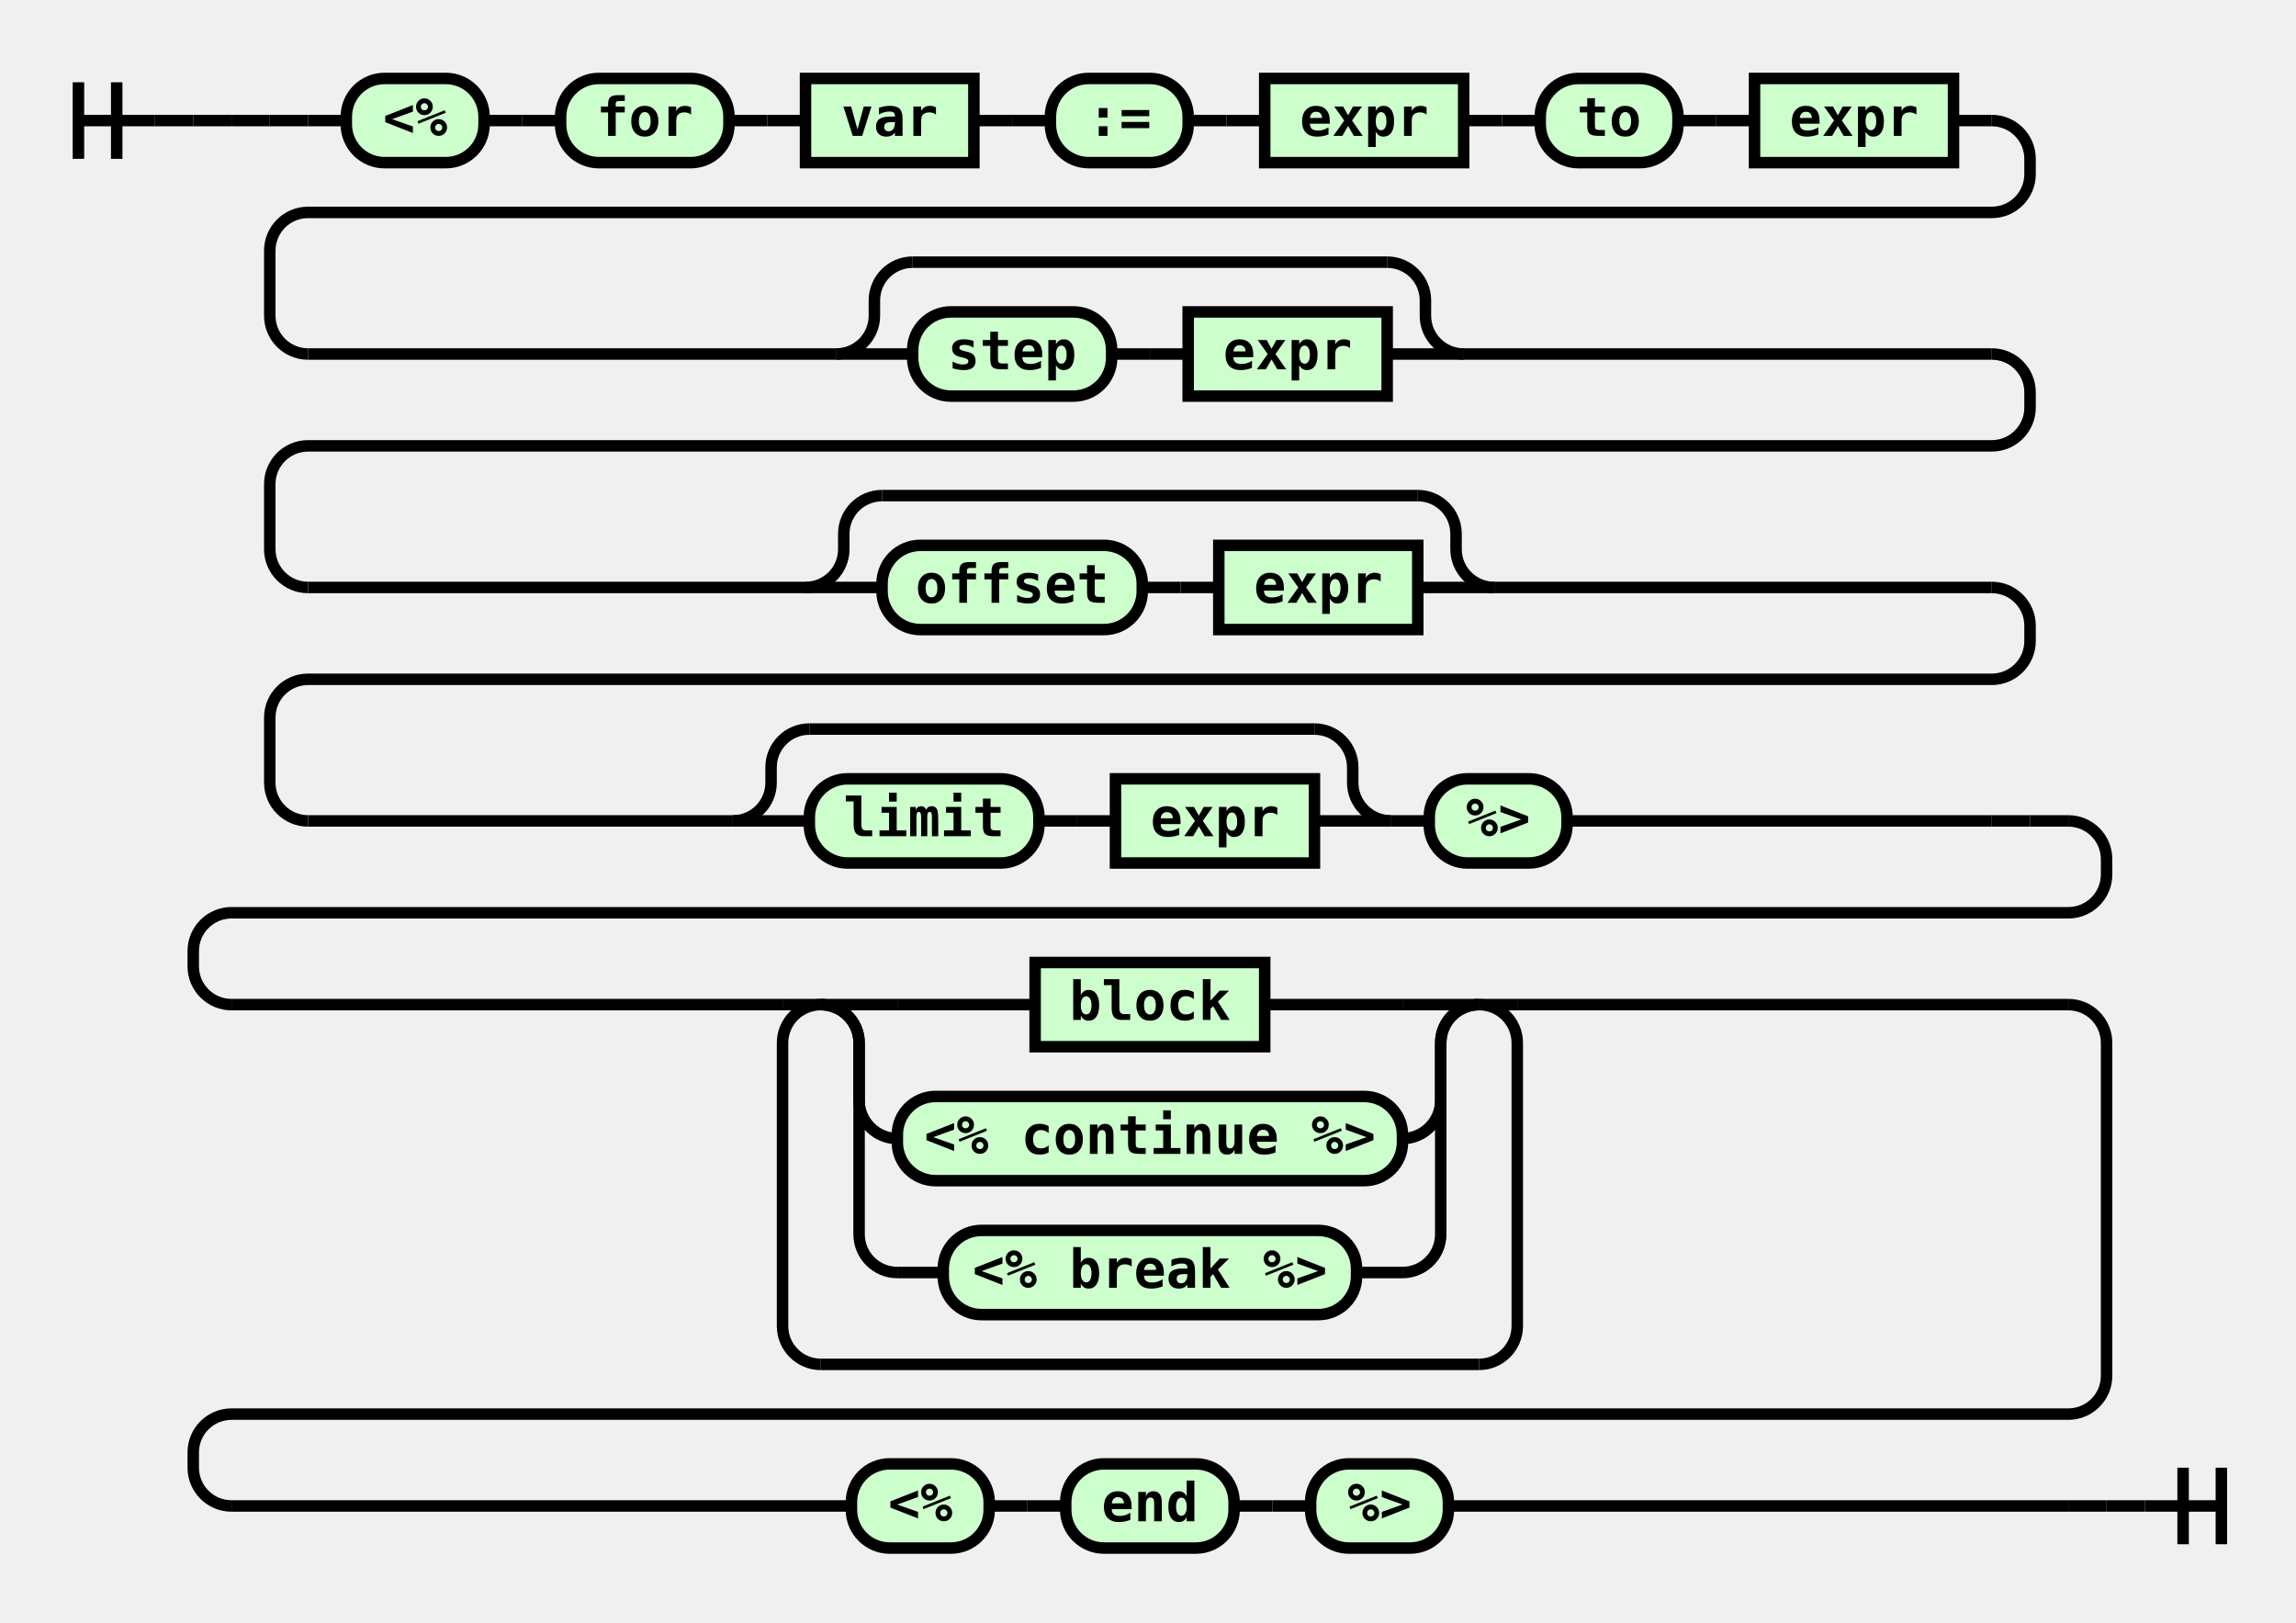
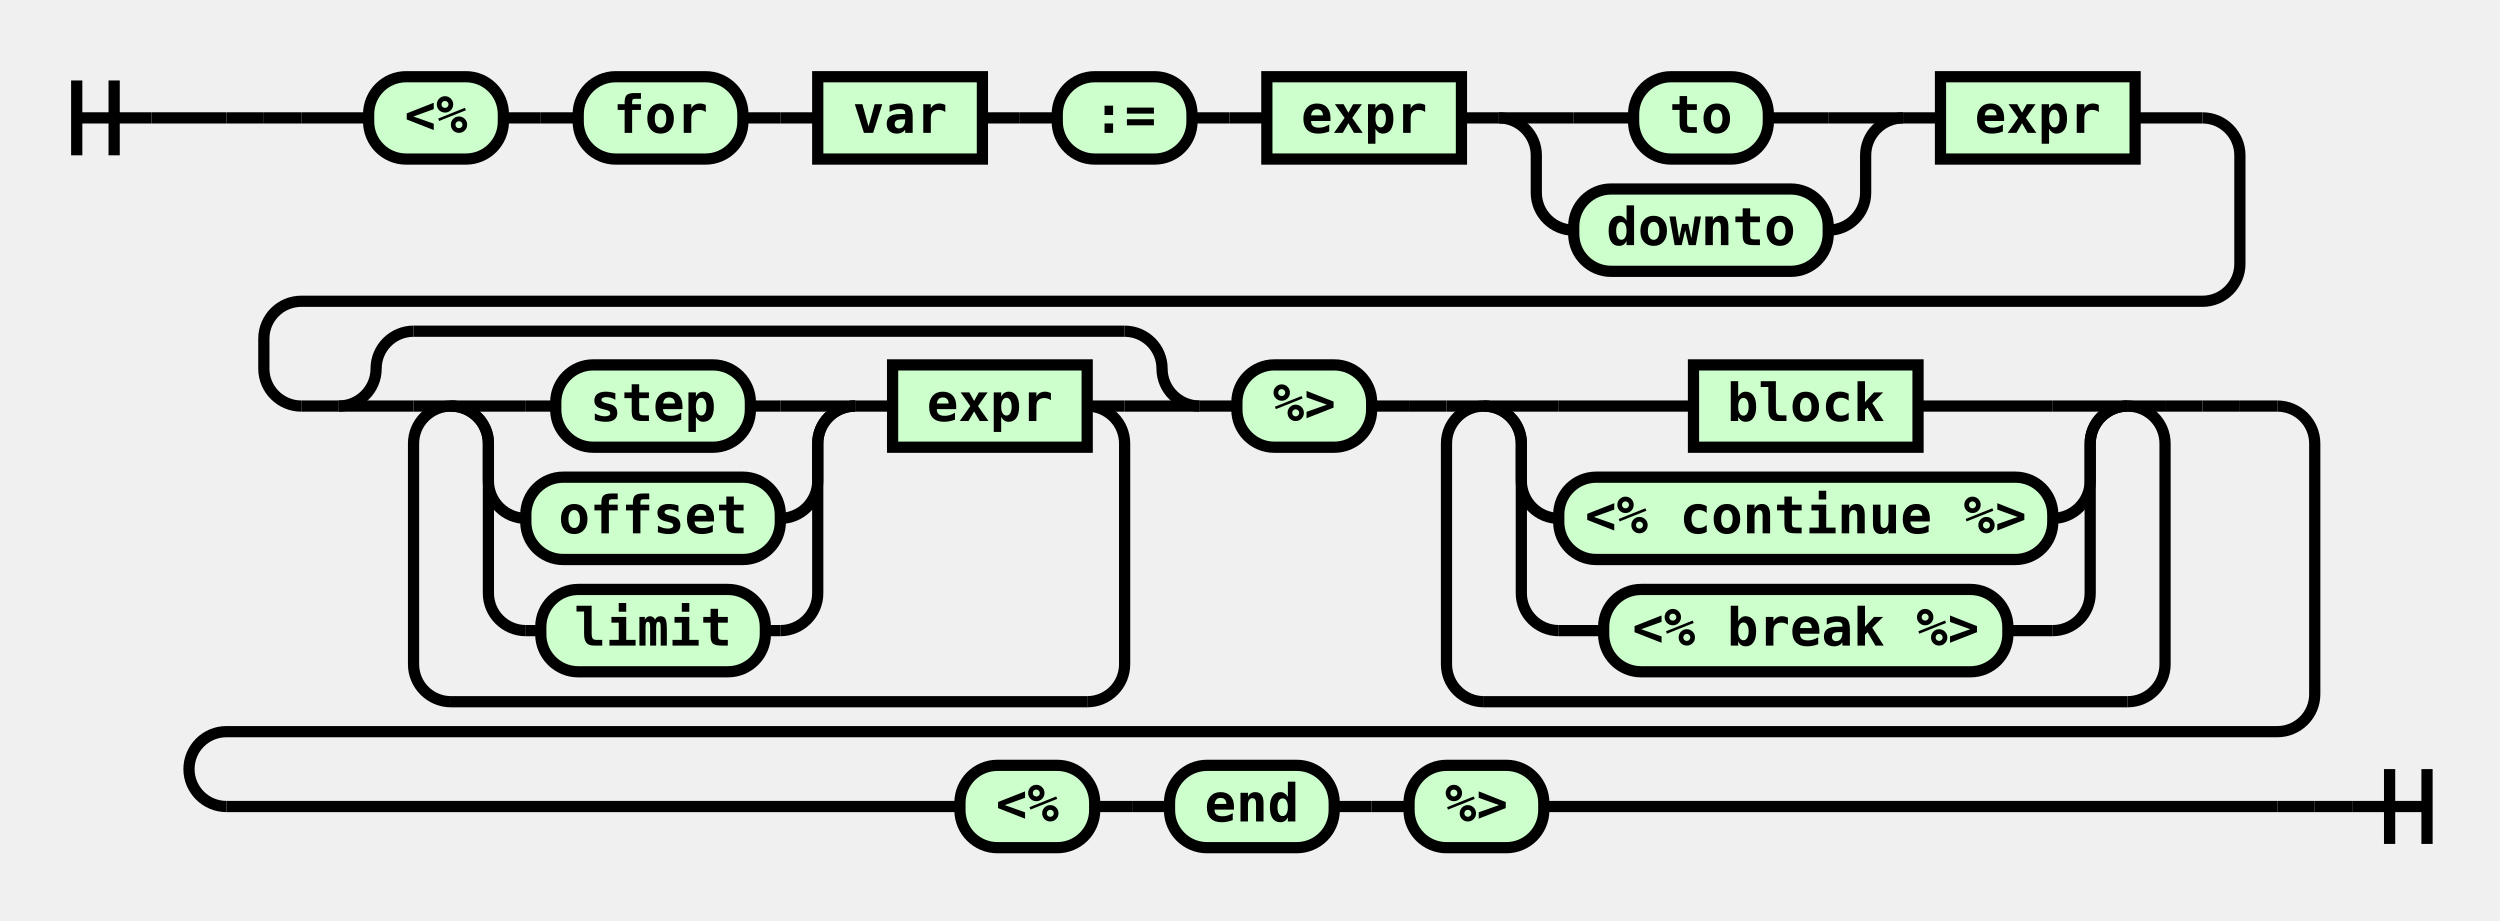
- <svg xmlns="http://www.w3.org/2000/svg" class="railroad-diagram" width="600" height="424" viewBox="0 0 600 424">
+ <svg xmlns="http://www.w3.org/2000/svg" class="railroad-diagram" width="668" height="246" viewBox="0 0 668 246">
  <g transform="translate(.5 .5)">
    <g>
      <path d="M20 21v20m10 -20v20m-10 -10h20" />
    </g>
    <path d="M40 31h10" />
    <g>
      <path d="M50 31h0" />
      <path d="M50 31h10" />
      <g>
        <path d="M60 31h10" />
        <path d="M70 31h10" />
        <g>
-           <path d="M80 31h10" />
-           <path d="M510 31h10" />
-           <g class="terminal ">
-             <path d="M90 31h0" />
-             <path d="M126 31h0" />
-             <rect x="90" y="20" width="36" height="22" rx="10" ry="10" />
-             <text x="108" y="35">&lt;%</text>
-           </g>
-           <path d="M126 31h10" />
-           <path d="M136 31h10" />
-           <g class="terminal ">
-             <path d="M146 31h0" />
-             <path d="M190 31h0" />
-             <rect x="146" y="20" width="44" height="22" rx="10" ry="10" />
-             <text x="168" y="35">for</text>
-           </g>
-           <path d="M190 31h10" />
-           <path d="M200 31h10" />
+           <path d="M80 31h18" />
+           <path d="M570 31h18" />
+           <g class="terminal ">
+             <path d="M98 31h0" />
+             <path d="M134 31h0" />
+             <rect x="98" y="20" width="36" height="22" rx="10" ry="10" />
+             <text x="116" y="35">&lt;%</text>
+           </g>
+           <path d="M134 31h10" />
+           <path d="M144 31h10" />
+           <g class="terminal ">
+             <path d="M154 31h0" />
+             <path d="M198 31h0" />
+             <rect x="154" y="20" width="44" height="22" rx="10" ry="10" />
+             <text x="176" y="35">for</text>
+           </g>
+           <path d="M198 31h10" />
+           <path d="M208 31h10" />
          <g class="non-terminal ">
-             <path d="M210 31h0" />
-             <path d="M254 31h0" />
-             <rect x="210" y="20" width="44" height="22" />
-             <text x="232" y="35">var</text>
-           </g>
-           <path d="M254 31h10" />
-           <path d="M264 31h10" />
-           <g class="terminal ">
-             <path d="M274 31h0" />
-             <path d="M310 31h0" />
-             <rect x="274" y="20" width="36" height="22" rx="10" ry="10" />
-             <text x="292" y="35">:=</text>
-           </g>
-           <path d="M310 31h10" />
-           <path d="M320 31h10" />
+             <path d="M218 31h0" />
+             <path d="M262 31h0" />
+             <rect x="218" y="20" width="44" height="22" />
+             <text x="240" y="35">var</text>
+           </g>
+           <path d="M262 31h10" />
+           <path d="M272 31h10" />
+           <g class="terminal ">
+             <path d="M282 31h0" />
+             <path d="M318 31h0" />
+             <rect x="282" y="20" width="36" height="22" rx="10" ry="10" />
+             <text x="300" y="35">:=</text>
+           </g>
+           <path d="M318 31h10" />
+           <path d="M328 31h10" />
          <g class="non-terminal ">
-             <path d="M330 31h0" />
-             <path d="M382 31h0" />
-             <rect x="330" y="20" width="52" height="22" />
-             <text x="356" y="35">expr</text>
-           </g>
-           <path d="M382 31h10" />
-           <path d="M392 31h10" />
-           <g class="terminal ">
-             <path d="M402 31h0" />
-             <path d="M438 31h0" />
-             <rect x="402" y="20" width="36" height="22" rx="10" ry="10" />
-             <text x="420" y="35">to</text>
-           </g>
-           <path d="M438 31h10" />
-           <path d="M448 31h10" />
+             <path d="M338 31h0" />
+             <path d="M390 31h0" />
+             <rect x="338" y="20" width="52" height="22" />
+             <text x="364" y="35">expr</text>
+           </g>
+           <path d="M390 31h10" />
+           <g>
+             <path d="M400 31h0" />
+             <path d="M508 31h0" />
+             <path d="M400 31h20" />
+             <g class="terminal ">
+               <path d="M420 31h16" />
+               <path d="M472 31h16" />
+               <rect x="436" y="20" width="36" height="22" rx="10" ry="10" />
+               <text x="454" y="35">to</text>
+             </g>
+             <path d="M488 31h20" />
+             <path d="M400 31a10 10 0 0 1 10 10v10a10 10 0 0 0 10 10" />
+             <g class="terminal ">
+               <path d="M420 61h0" />
+               <path d="M488 61h0" />
+               <rect x="420" y="50" width="68" height="22" rx="10" ry="10" />
+               <text x="454" y="65">downto</text>
+             </g>
+             <path d="M488 61a10 10 0 0 0 10 -10v-10a10 10 0 0 1 10 -10" />
+           </g>
+           <path d="M508 31h10" />
          <g class="non-terminal ">
-             <path d="M458 31h0" />
-             <path d="M510 31h0" />
-             <rect x="458" y="20" width="52" height="22" />
-             <text x="484" y="35">expr</text>
-           </g>
-         </g>
-         <path d="M520 31a10 10 0 0 1 10 10v4a10 10 0 0 1 -10 10h-440a10 10 0 0 0 -10 10v17a10 10 0 0 0 10 10" />
+             <path d="M518 31h0" />
+             <path d="M570 31h0" />
+             <rect x="518" y="20" width="52" height="22" />
+             <text x="544" y="35">expr</text>
+           </g>
+         </g>
+         <path d="M588 31a10 10 0 0 1 10 10v29a10 10 0 0 1 -10 10h-508a10 10 0 0 0 -10 10v8a10 10 0 0 0 10 10" />
        <g>
-           <path d="M80 92h138" />
-           <path d="M382 92h138" />
-           <path d="M218 92a10 10 0 0 0 10 -10v-4a10 10 0 0 1 10 -10" />
+           <path d="M80 108h10" />
+           <path d="M578 108h10" />
          <g>
-             <path d="M238 68h124" />
-           </g>
-           <path d="M362 68a10 10 0 0 1 10 10v4a10 10 0 0 0 10 10" />
-           <path d="M218 92h20" />
+             <path d="M90 108h0" />
+             <path d="M320 108h0" />
+             <path d="M90 108a10 10 0 0 0 10 -10v0a10 10 0 0 1 10 -10" />
+             <g>
+               <path d="M110 88h190" />
+             </g>
+             <path d="M300 88a10 10 0 0 1 10 10v0a10 10 0 0 0 10 10" />
+             <path d="M90 108h20" />
+             <g>
+               <path d="M110 108h0" />
+               <path d="M300 108h0" />
+               <path d="M110 108h10" />
+               <g>
+                 <path d="M120 108h0" />
+                 <path d="M290 108h0" />
+                 <g>
+                   <path d="M120 108h0" />
+                   <path d="M228 108h0" />
+                   <path d="M120 108h20" />
+                   <g class="terminal ">
+                     <path d="M140 108h8" />
+                     <path d="M200 108h8" />
+                     <rect x="148" y="97" width="52" height="22" rx="10" ry="10" />
+                     <text x="174" y="112">step</text>
+                   </g>
+                   <path d="M208 108h20" />
+                   <path d="M120 108a10 10 0 0 1 10 10v10a10 10 0 0 0 10 10" />
+                   <g class="terminal ">
+                     <path d="M140 138h0" />
+                     <path d="M208 138h0" />
+                     <rect x="140" y="127" width="68" height="22" rx="10" ry="10" />
+                     <text x="174" y="142">offset</text>
+                   </g>
+                   <path d="M208 138a10 10 0 0 0 10 -10v-10a10 10 0 0 1 10 -10" />
+                   <path d="M120 108a10 10 0 0 1 10 10v40a10 10 0 0 0 10 10" />
+                   <g class="terminal ">
+                     <path d="M140 168h4" />
+                     <path d="M204 168h4" />
+                     <rect x="144" y="157" width="60" height="22" rx="10" ry="10" />
+                     <text x="174" y="172">limit</text>
+                   </g>
+                   <path d="M208 168a10 10 0 0 0 10 -10v-40a10 10 0 0 1 10 -10" />
+                 </g>
+                 <path d="M228 108h10" />
+                 <g class="non-terminal ">
+                   <path d="M238 108h0" />
+                   <path d="M290 108h0" />
+                   <rect x="238" y="97" width="52" height="22" />
+                   <text x="264" y="112">expr</text>
+                 </g>
+               </g>
+               <path d="M290 108h10" />
+               <path d="M120 108a10 10 0 0 0 -10 10v59a10 10 0 0 0 10 10" />
+               <g>
+                 <path d="M120 187h170" />
+               </g>
+               <path d="M290 187a10 10 0 0 0 10 -10v-59a10 10 0 0 0 -10 -10" />
+             </g>
+             <path d="M300 108h20" />
+           </g>
+           <path d="M320 108h10" />
+           <g class="terminal ">
+             <path d="M330 108h0" />
+             <path d="M366 108h0" />
+             <rect x="330" y="97" width="36" height="22" rx="10" ry="10" />
+             <text x="348" y="112">%&gt;</text>
+           </g>
+           <path d="M366 108h10" />
+           <path d="M376 108h10" />
          <g>
-             <path d="M238 92h0" />
-             <path d="M362 92h0" />
-             <g class="terminal ">
-               <path d="M238 92h0" />
-               <path d="M290 92h0" />
-               <rect x="238" y="81" width="52" height="22" rx="10" ry="10" />
-               <text x="264" y="96">step</text>
-             </g>
-             <path d="M290 92h10" />
-             <path d="M300 92h10" />
-             <g class="non-terminal ">
-               <path d="M310 92h0" />
-               <path d="M362 92h0" />
-               <rect x="310" y="81" width="52" height="22" />
-               <text x="336" y="96">expr</text>
-             </g>
-           </g>
-           <path d="M362 92h20" />
-         </g>
-         <path d="M520 92a10 10 0 0 1 10 10v4a10 10 0 0 1 -10 10h-440a10 10 0 0 0 -10 10v17a10 10 0 0 0 10 10" />
-         <g>
-           <path d="M80 153h130" />
-           <path d="M390 153h130" />
-           <path d="M210 153a10 10 0 0 0 10 -10v-4a10 10 0 0 1 10 -10" />
-           <g>
-             <path d="M230 129h140" />
-           </g>
-           <path d="M370 129a10 10 0 0 1 10 10v4a10 10 0 0 0 10 10" />
-           <path d="M210 153h20" />
-           <g>
-             <path d="M230 153h0" />
-             <path d="M370 153h0" />
-             <g class="terminal ">
-               <path d="M230 153h0" />
-               <path d="M298 153h0" />
-               <rect x="230" y="142" width="68" height="22" rx="10" ry="10" />
-               <text x="264" y="157">offset</text>
-             </g>
-             <path d="M298 153h10" />
-             <path d="M308 153h10" />
-             <g class="non-terminal ">
-               <path d="M318 153h0" />
-               <path d="M370 153h0" />
-               <rect x="318" y="142" width="52" height="22" />
-               <text x="344" y="157">expr</text>
-             </g>
-           </g>
-           <path d="M370 153h20" />
-         </g>
-         <path d="M520 153a10 10 0 0 1 10 10v4a10 10 0 0 1 -10 10h-440a10 10 0 0 0 -10 10v17a10 10 0 0 0 10 10" />
-         <g>
-           <path d="M80 214h111" />
-           <path d="M409 214h111" />
-           <g>
-             <path d="M191 214h0" />
-             <path d="M363 214h0" />
-             <path d="M191 214a10 10 0 0 0 10 -10v-4a10 10 0 0 1 10 -10" />
-             <g>
-               <path d="M211 190h132" />
-             </g>
-             <path d="M343 190a10 10 0 0 1 10 10v4a10 10 0 0 0 10 10" />
-             <path d="M191 214h20" />
-             <g>
-               <path d="M211 214h0" />
-               <path d="M343 214h0" />
+             <path d="M386 108h0" />
+             <path d="M578 108h0" />
+             <path d="M386 108h10" />
+             <g>
+               <path d="M396 108h0" />
+               <path d="M568 108h0" />
+               <path d="M396 108h20" />
+               <g class="non-terminal ">
+                 <path d="M416 108h36" />
+                 <path d="M512 108h36" />
+                 <rect x="452" y="97" width="60" height="22" />
+                 <text x="482" y="112">block</text>
+               </g>
+               <path d="M548 108h20" />
+               <path d="M396 108a10 10 0 0 1 10 10v10a10 10 0 0 0 10 10" />
              <g class="terminal ">
-                 <path d="M211 214h0" />
-                 <path d="M271 214h0" />
-                 <rect x="211" y="203" width="60" height="22" rx="10" ry="10" />
-                 <text x="241" y="218">limit</text>
-               </g>
-               <path d="M271 214h10" />
-               <path d="M281 214h10" />
-               <g class="non-terminal ">
-                 <path d="M291 214h0" />
-                 <path d="M343 214h0" />
-                 <rect x="291" y="203" width="52" height="22" />
-                 <text x="317" y="218">expr</text>
-               </g>
-             </g>
-             <path d="M343 214h20" />
-           </g>
-           <path d="M363 214h10" />
-           <g class="terminal ">
-             <path d="M373 214h0" />
-             <path d="M409 214h0" />
-             <rect x="373" y="203" width="36" height="22" rx="10" ry="10" />
-             <text x="391" y="218">%&gt;</text>
-           </g>
-         </g>
-         <path d="M520 214h10" />
-         <path d="M530 214h10" />
+                 <path d="M416 138h0" />
+                 <path d="M548 138h0" />
+                 <rect x="416" y="127" width="132" height="22" rx="10" ry="10" />
+                 <text x="482" y="142">&lt;% continue %&gt;</text>
+               </g>
+               <path d="M548 138a10 10 0 0 0 10 -10v-10a10 10 0 0 1 10 -10" />
+               <path d="M396 108a10 10 0 0 1 10 10v40a10 10 0 0 0 10 10" />
+               <g class="terminal ">
+                 <path d="M416 168h12" />
+                 <path d="M536 168h12" />
+                 <rect x="428" y="157" width="108" height="22" rx="10" ry="10" />
+                 <text x="482" y="172">&lt;% break %&gt;</text>
+               </g>
+               <path d="M548 168a10 10 0 0 0 10 -10v-40a10 10 0 0 1 10 -10" />
+             </g>
+             <path d="M568 108h10" />
+             <path d="M396 108a10 10 0 0 0 -10 10v59a10 10 0 0 0 10 10" />
+             <g>
+               <path d="M396 187h172" />
+             </g>
+             <path d="M568 187a10 10 0 0 0 10 -10v-59a10 10 0 0 0 -10 -10" />
+           </g>
+         </g>
+         <path d="M588 108h10" />
+         <path d="M598 108h10" />
      </g>
-       <path d="M540 214a10 10 0 0 1 10 10v4a10 10 0 0 1 -10 10h-480a10 10 0 0 0 -10 10v4a10 10 0 0 0 10 10" />
+       <path d="M608 108a10 10 0 0 1 10 10v67a10 10 0 0 1 -10 10h-548a10 10 0 0 0 -10 10v0a10 10 0 0 0 10 10" />
      <g>
-         <path d="M60 262h144" />
-         <path d="M396 262h144" />
-         <path d="M204 262h10" />
-         <g>
-           <path d="M214 262h0" />
-           <path d="M386 262h0" />
-           <path d="M214 262h20" />
-           <g class="non-terminal ">
-             <path d="M234 262h36" />
-             <path d="M330 262h36" />
-             <rect x="270" y="251" width="60" height="22" />
-             <text x="300" y="266">block</text>
-           </g>
-           <path d="M366 262h20" />
-           <path d="M214 262a10 10 0 0 1 10 10v15a10 10 0 0 0 10 10" />
-           <g class="terminal ">
-             <path d="M234 297h0" />
-             <path d="M366 297h0" />
-             <rect x="234" y="286" width="132" height="22" rx="10" ry="10" />
-             <text x="300" y="301">&lt;% continue %&gt;</text>
-           </g>
-           <path d="M366 297a10 10 0 0 0 10 -10v-15a10 10 0 0 1 10 -10" />
-           <path d="M214 262a10 10 0 0 1 10 10v50a10 10 0 0 0 10 10" />
-           <g class="terminal ">
-             <path d="M234 332h12" />
-             <path d="M354 332h12" />
-             <rect x="246" y="321" width="108" height="22" rx="10" ry="10" />
-             <text x="300" y="336">&lt;% break %&gt;</text>
-           </g>
-           <path d="M366 332a10 10 0 0 0 10 -10v-50a10 10 0 0 1 10 -10" />
-         </g>
-         <path d="M386 262h10" />
-         <path d="M214 262a10 10 0 0 0 -10 10v74a10 10 0 0 0 10 10" />
-         <g>
-           <path d="M214 356h172" />
-         </g>
-         <path d="M386 356a10 10 0 0 0 10 -10v-74a10 10 0 0 0 -10 -10" />
+         <path d="M60 215h196" />
+         <path d="M412 215h196" />
+         <g class="terminal ">
+           <path d="M256 215h0" />
+           <path d="M292 215h0" />
+           <rect x="256" y="204" width="36" height="22" rx="10" ry="10" />
+           <text x="274" y="219">&lt;%</text>
+         </g>
+         <path d="M292 215h10" />
+         <path d="M302 215h10" />
+         <g class="terminal ">
+           <path d="M312 215h0" />
+           <path d="M356 215h0" />
+           <rect x="312" y="204" width="44" height="22" rx="10" ry="10" />
+           <text x="334" y="219">end</text>
+         </g>
+         <path d="M356 215h10" />
+         <path d="M366 215h10" />
+         <g class="terminal ">
+           <path d="M376 215h0" />
+           <path d="M412 215h0" />
+           <rect x="376" y="204" width="36" height="22" rx="10" ry="10" />
+           <text x="394" y="219">%&gt;</text>
+         </g>
      </g>
-       <path d="M540 262a10 10 0 0 1 10 10v87a10 10 0 0 1 -10 10h-480a10 10 0 0 0 -10 10v4a10 10 0 0 0 10 10" />
-       <g>
-         <path d="M60 393h162" />
-         <path d="M378 393h162" />
-         <g class="terminal ">
-           <path d="M222 393h0" />
-           <path d="M258 393h0" />
-           <rect x="222" y="382" width="36" height="22" rx="10" ry="10" />
-           <text x="240" y="397">&lt;%</text>
-         </g>
-         <path d="M258 393h10" />
-         <path d="M268 393h10" />
-         <g class="terminal ">
-           <path d="M278 393h0" />
-           <path d="M322 393h0" />
-           <rect x="278" y="382" width="44" height="22" rx="10" ry="10" />
-           <text x="300" y="397">end</text>
-         </g>
-         <path d="M322 393h10" />
-         <path d="M332 393h10" />
-         <g class="terminal ">
-           <path d="M342 393h0" />
-           <path d="M378 393h0" />
-           <rect x="342" y="382" width="36" height="22" rx="10" ry="10" />
-           <text x="360" y="397">%&gt;</text>
-         </g>
-       </g>
-       <path d="M540 393h10" />
-       <path d="M550 393h0" />
+       <path d="M608 215h10" />
+       <path d="M618 215h0" />
    </g>
-     <path d="M550 393h10" />
-     <path d="M 560 393 h 20 m -10 -10 v 20 m 10 -20 v 20" />
+     <path d="M618 215h10" />
+     <path d="M 628 215 h 20 m -10 -10 v 20 m 10 -20 v 20" />
  </g>
  <style>
	svg {
		background-color: hsl(30,20%,95%);
	}
	path {
		stroke-width: 3;
		stroke: black;
		fill: rgba(0,0,0,0);
	}
	text {
		font: bold 14px monospace;
		text-anchor: middle;
		white-space: pre;
	}
	text.diagram-text {
		font-size: 12px;
	}
	text.diagram-arrow {
		font-size: 16px;
	}
	text.label {
		text-anchor: start;
	}
	text.comment {
		font: italic 12px monospace;
	}
	g.non-terminal text {
		/*font-style: italic;*/
	}
	rect {
		stroke-width: 3;
		stroke: black;
		fill: hsl(120,100%,90%);
	}
	rect.group-box {
		stroke: gray;
		stroke-dasharray: 10 5;
		fill: none;
	}
	path.diagram-text {
		stroke-width: 3;
		stroke: black;
		fill: white;
		cursor: help;
	}
	g.diagram-text:hover path.diagram-text {
		fill: #eee;
	}</style>
</svg>
